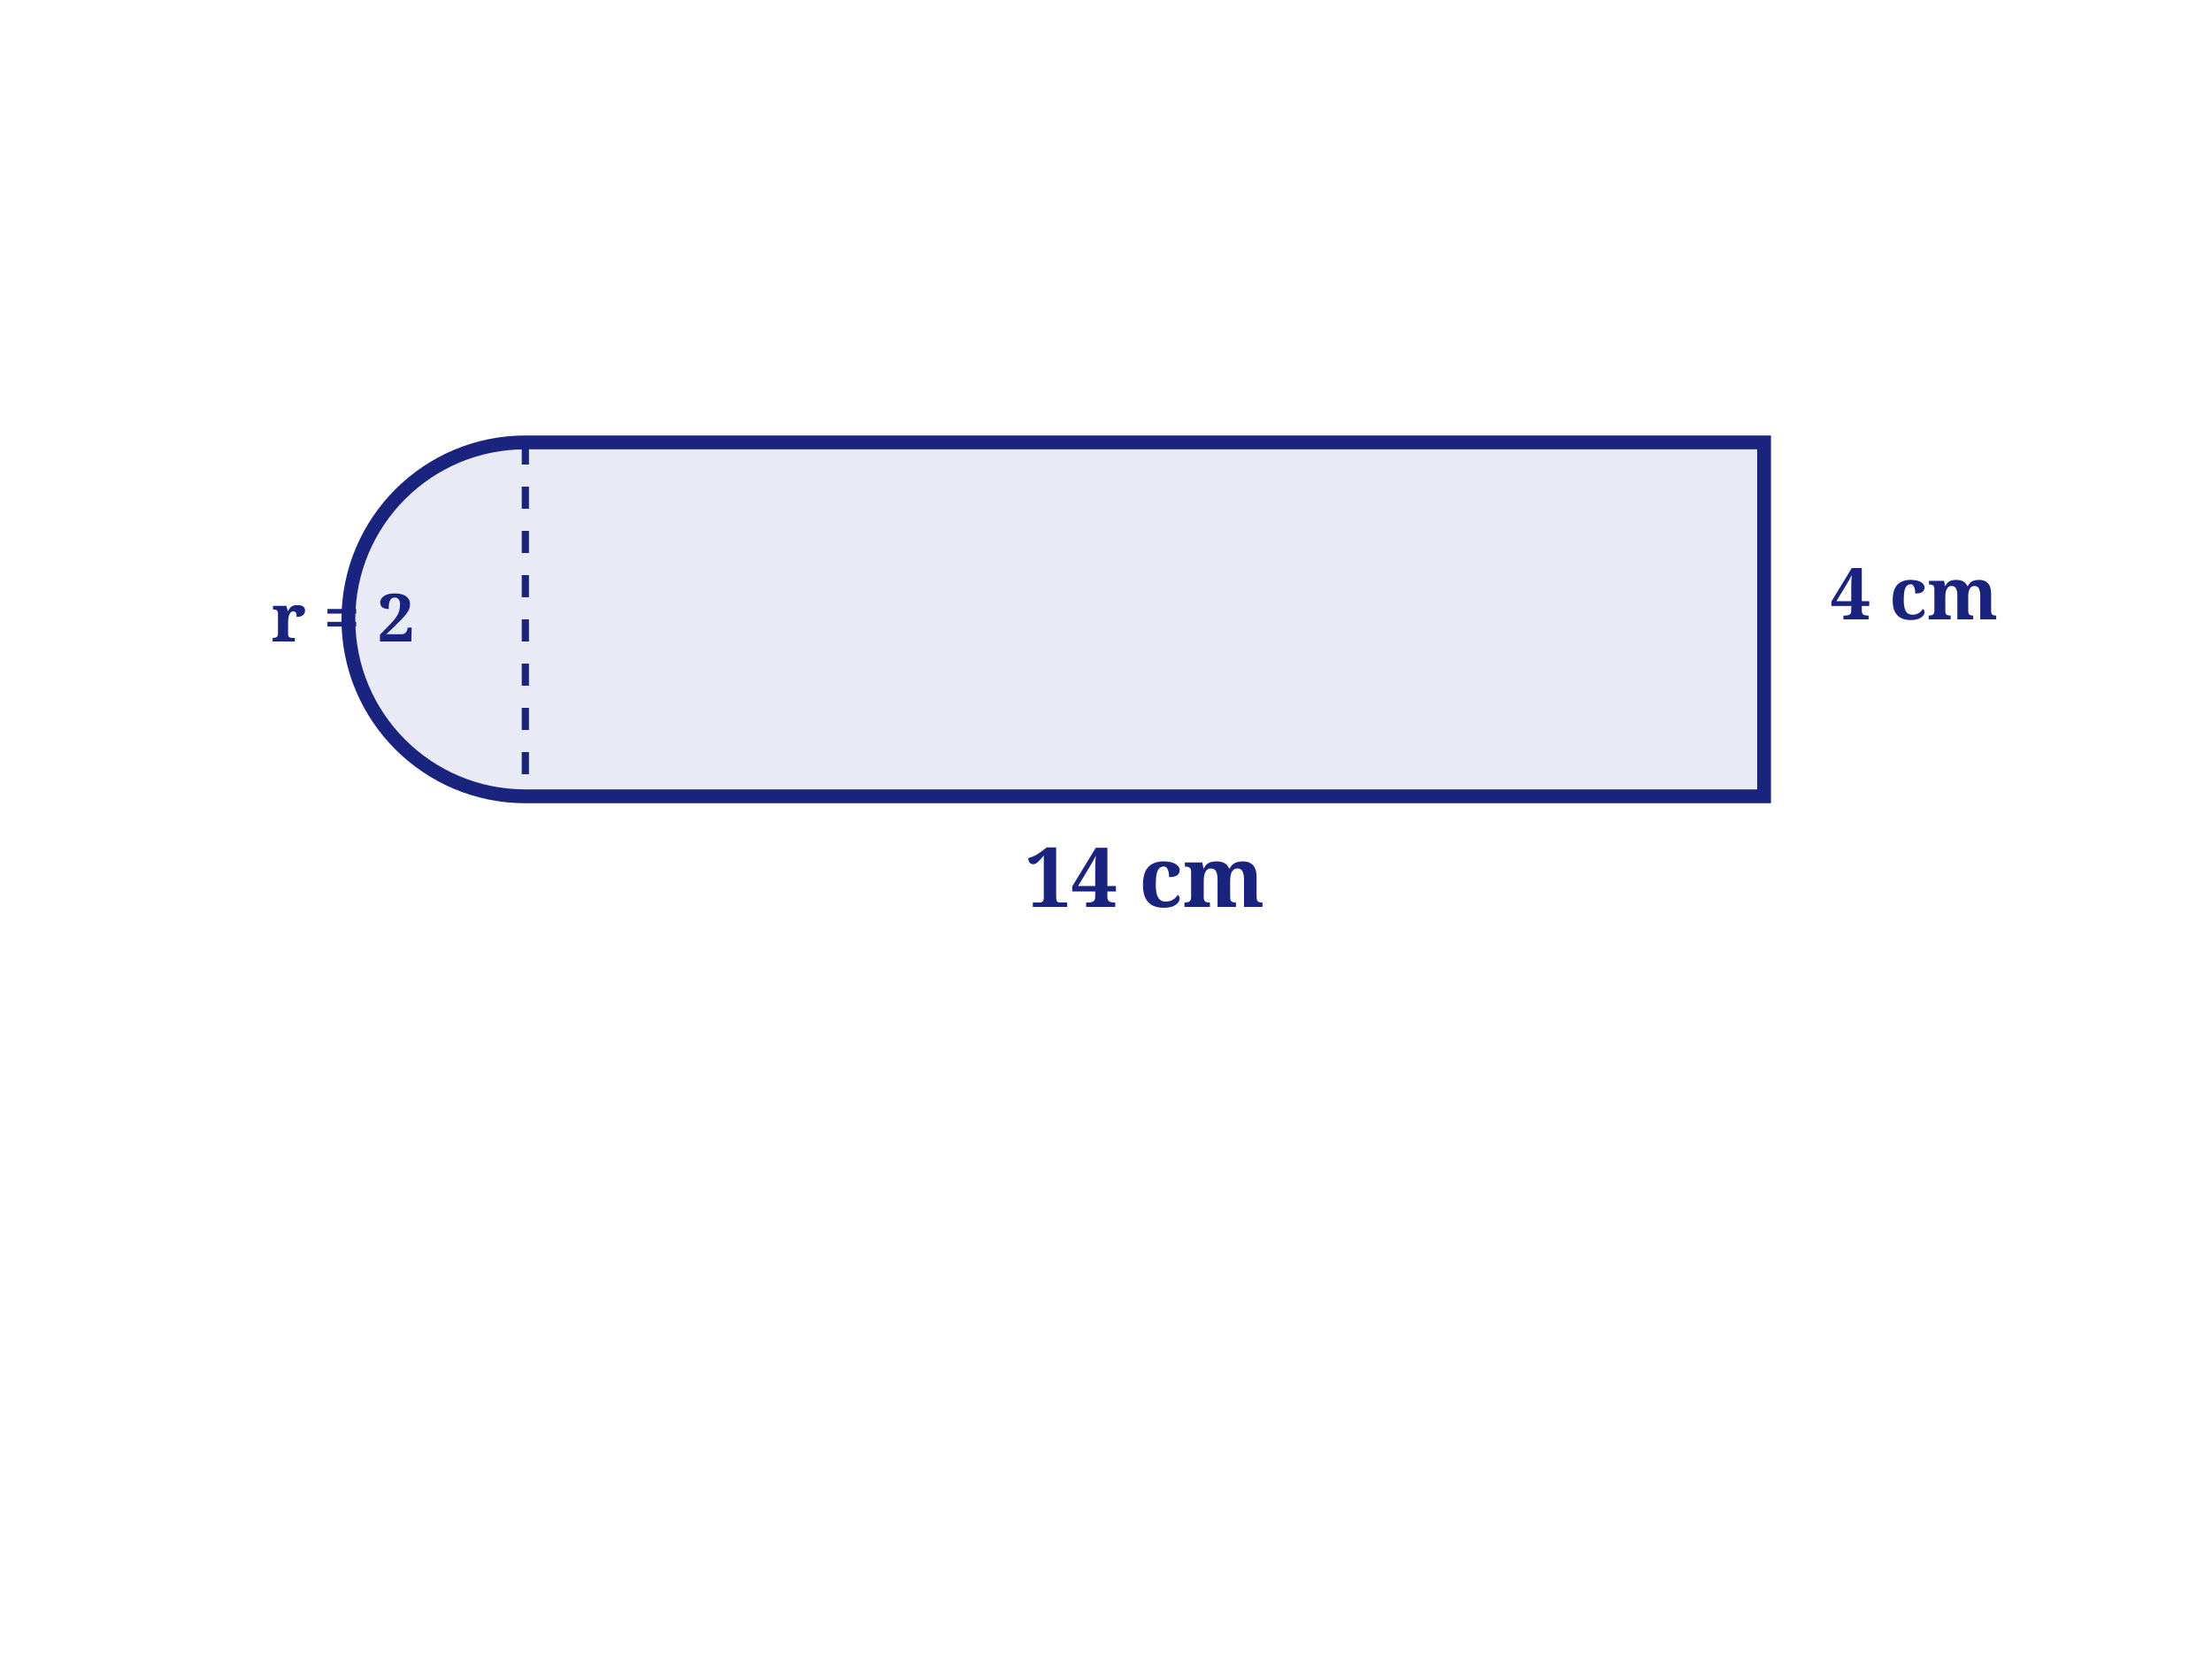
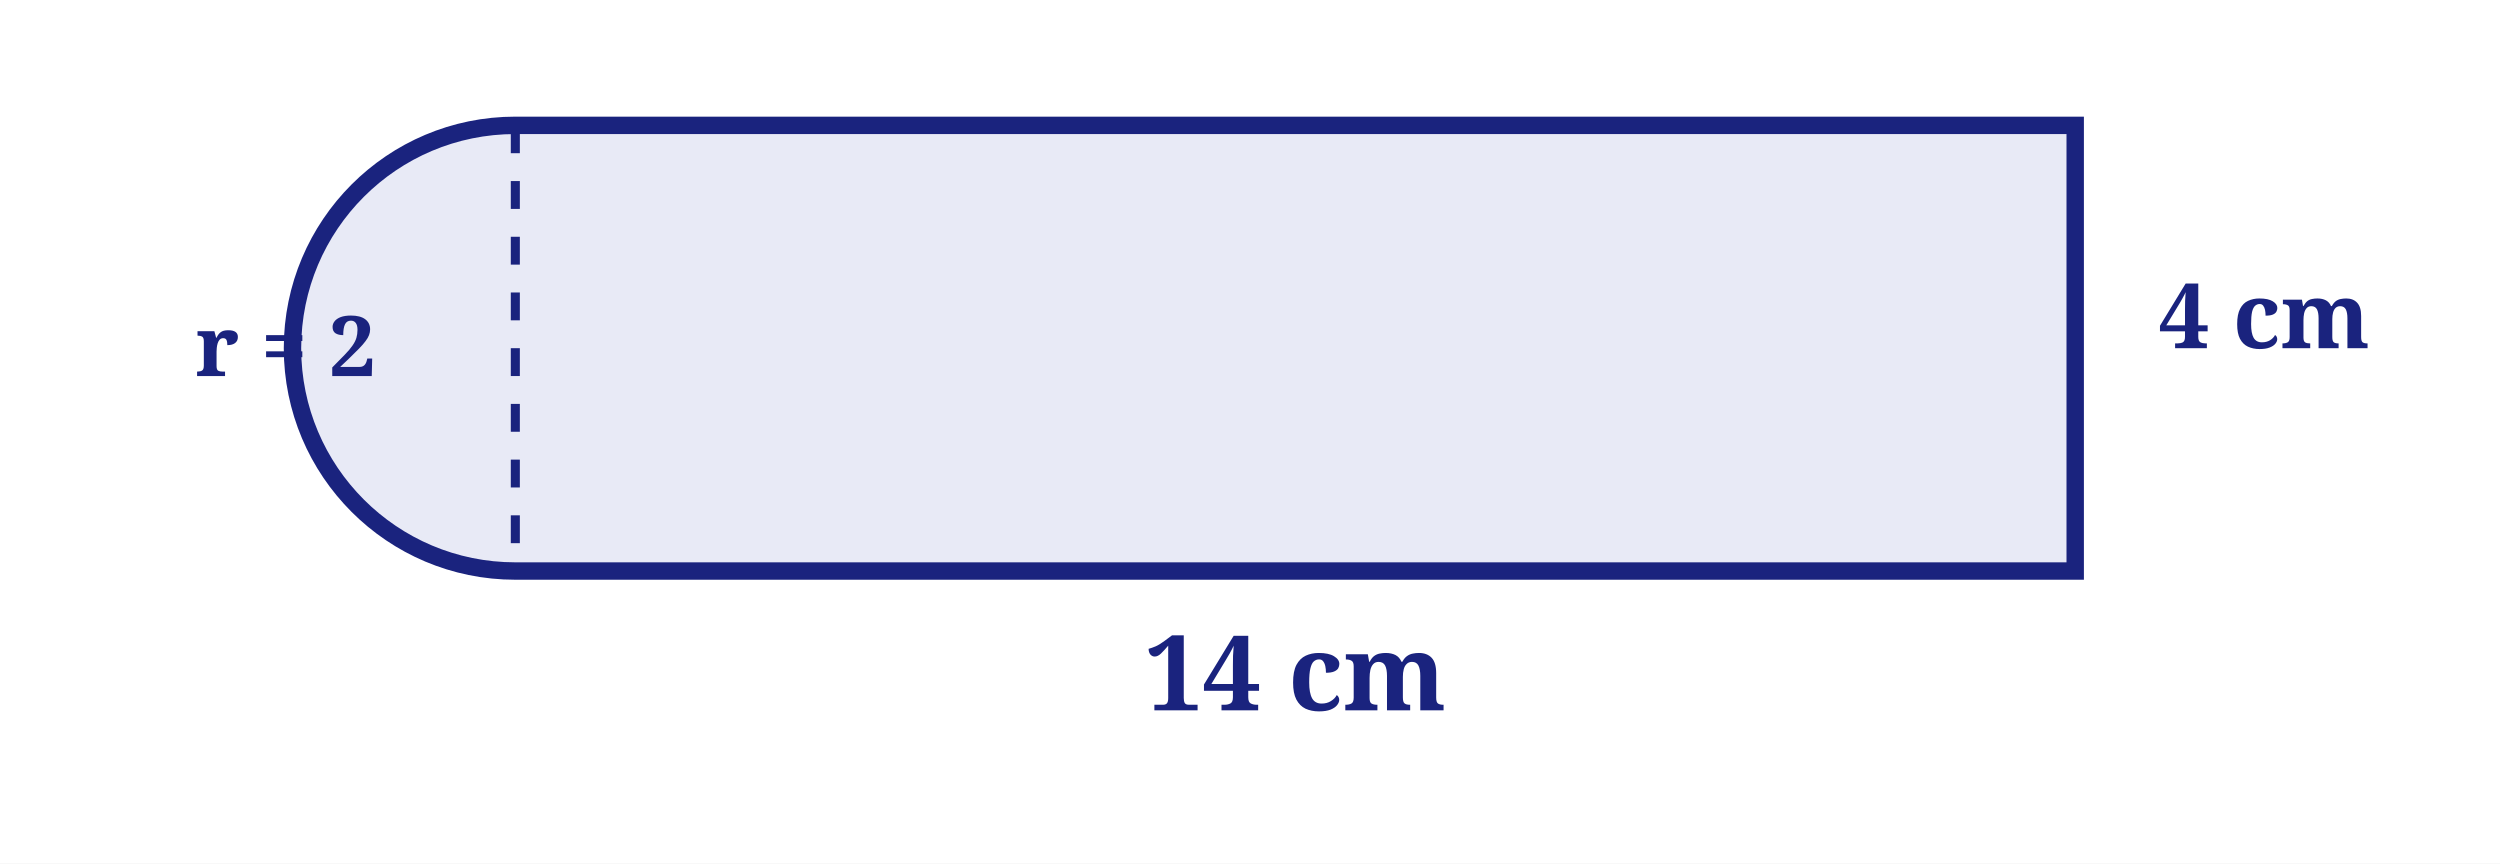
- <svg xmlns="http://www.w3.org/2000/svg" viewBox="0 0 400 300" role="img" aria-labelledby="t d">
-   <rect x="0" y="0" width="400" height="300" fill="#ffffff" />
+ <svg xmlns="http://www.w3.org/2000/svg" viewBox="21 62 359 124" role="img" aria-labelledby="t d">
+   <rect x="21" y="62" width="359" height="124" fill="#ffffff" />
  <path d="M95,80 h224 v64 h-224 a32,32 0 0 1 0,-64 Z" fill="#e8eaf6" stroke="#1a237e" stroke-width="2.5" />
  <line x1="95" y1="80" x2="95" y2="144" stroke="#1a237e" stroke-width="1.3" stroke-dasharray="4,4" />
  <text x="207" y="164" text-anchor="middle" font-size="15" fill="#1a237e" font-weight="600" font-family="Georgia, serif">14 cm</text>
  <text x="331" y="112" text-anchor="start" font-size="13" fill="#1a237e" font-weight="600" font-family="Georgia, serif">4 cm</text>
  <text x="75" y="116" text-anchor="end" font-size="12" fill="#1a237e" font-weight="600" font-family="Georgia, serif">r = 2</text>
</svg>
